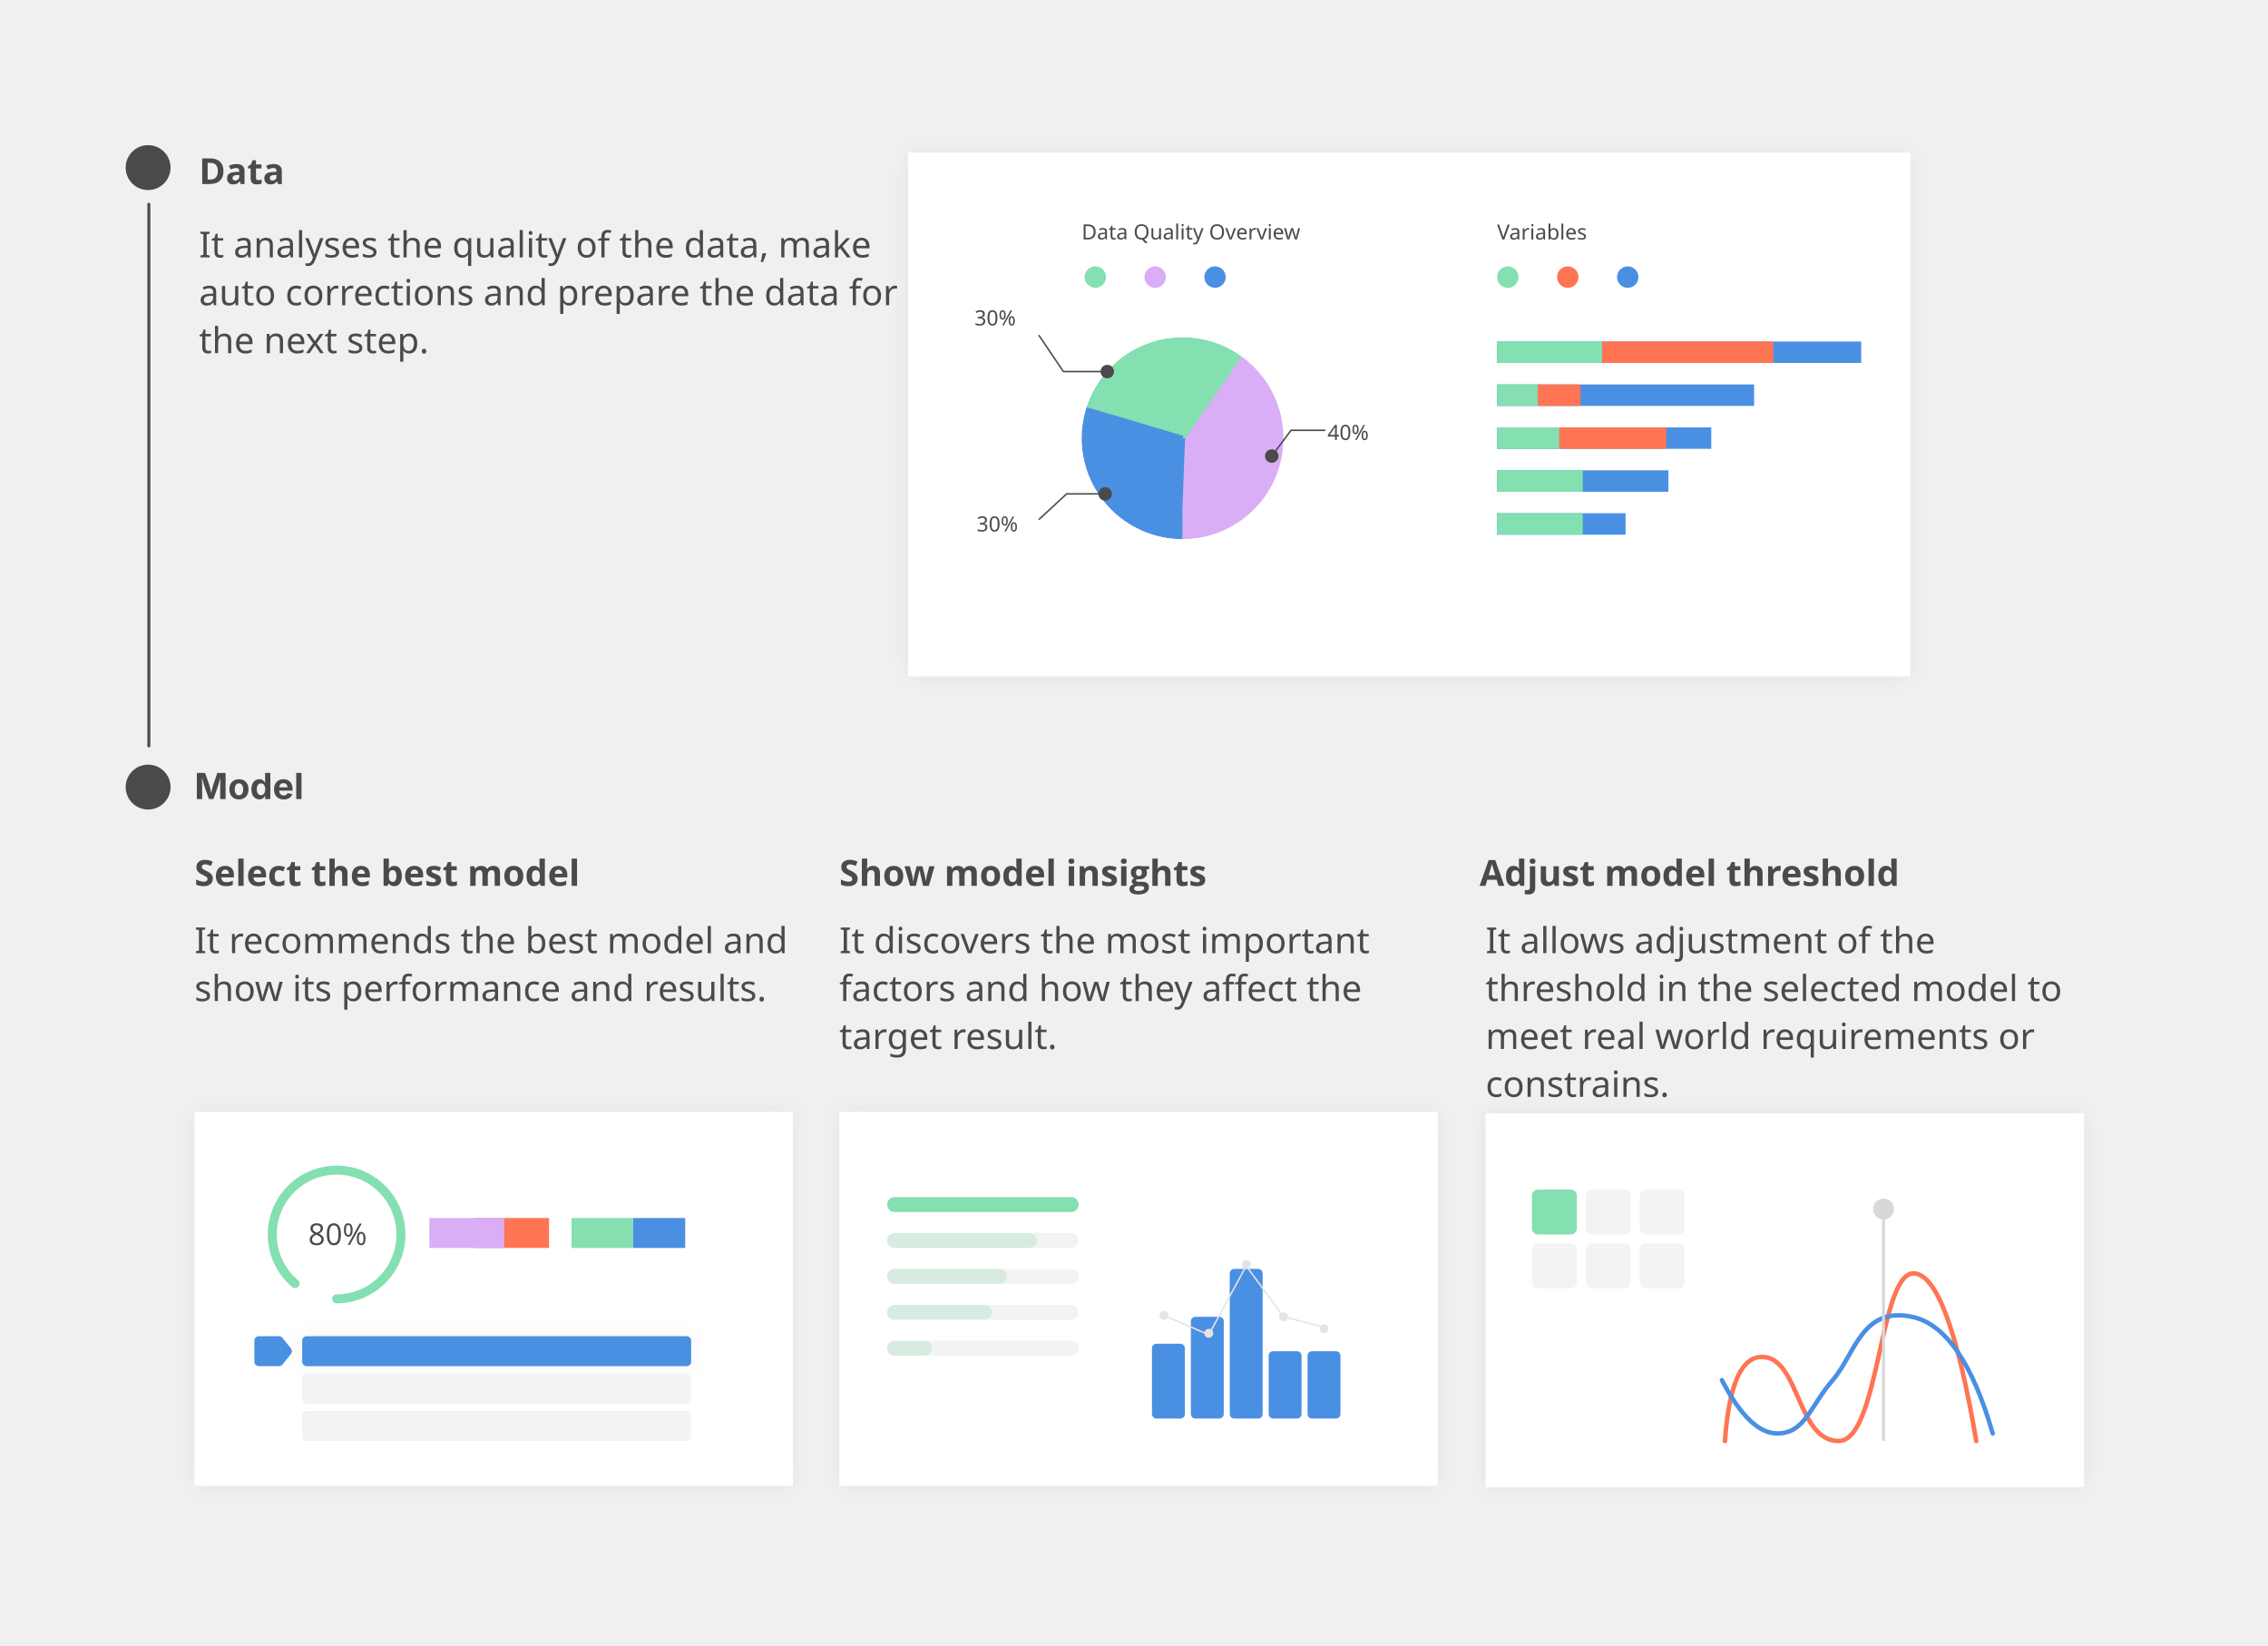
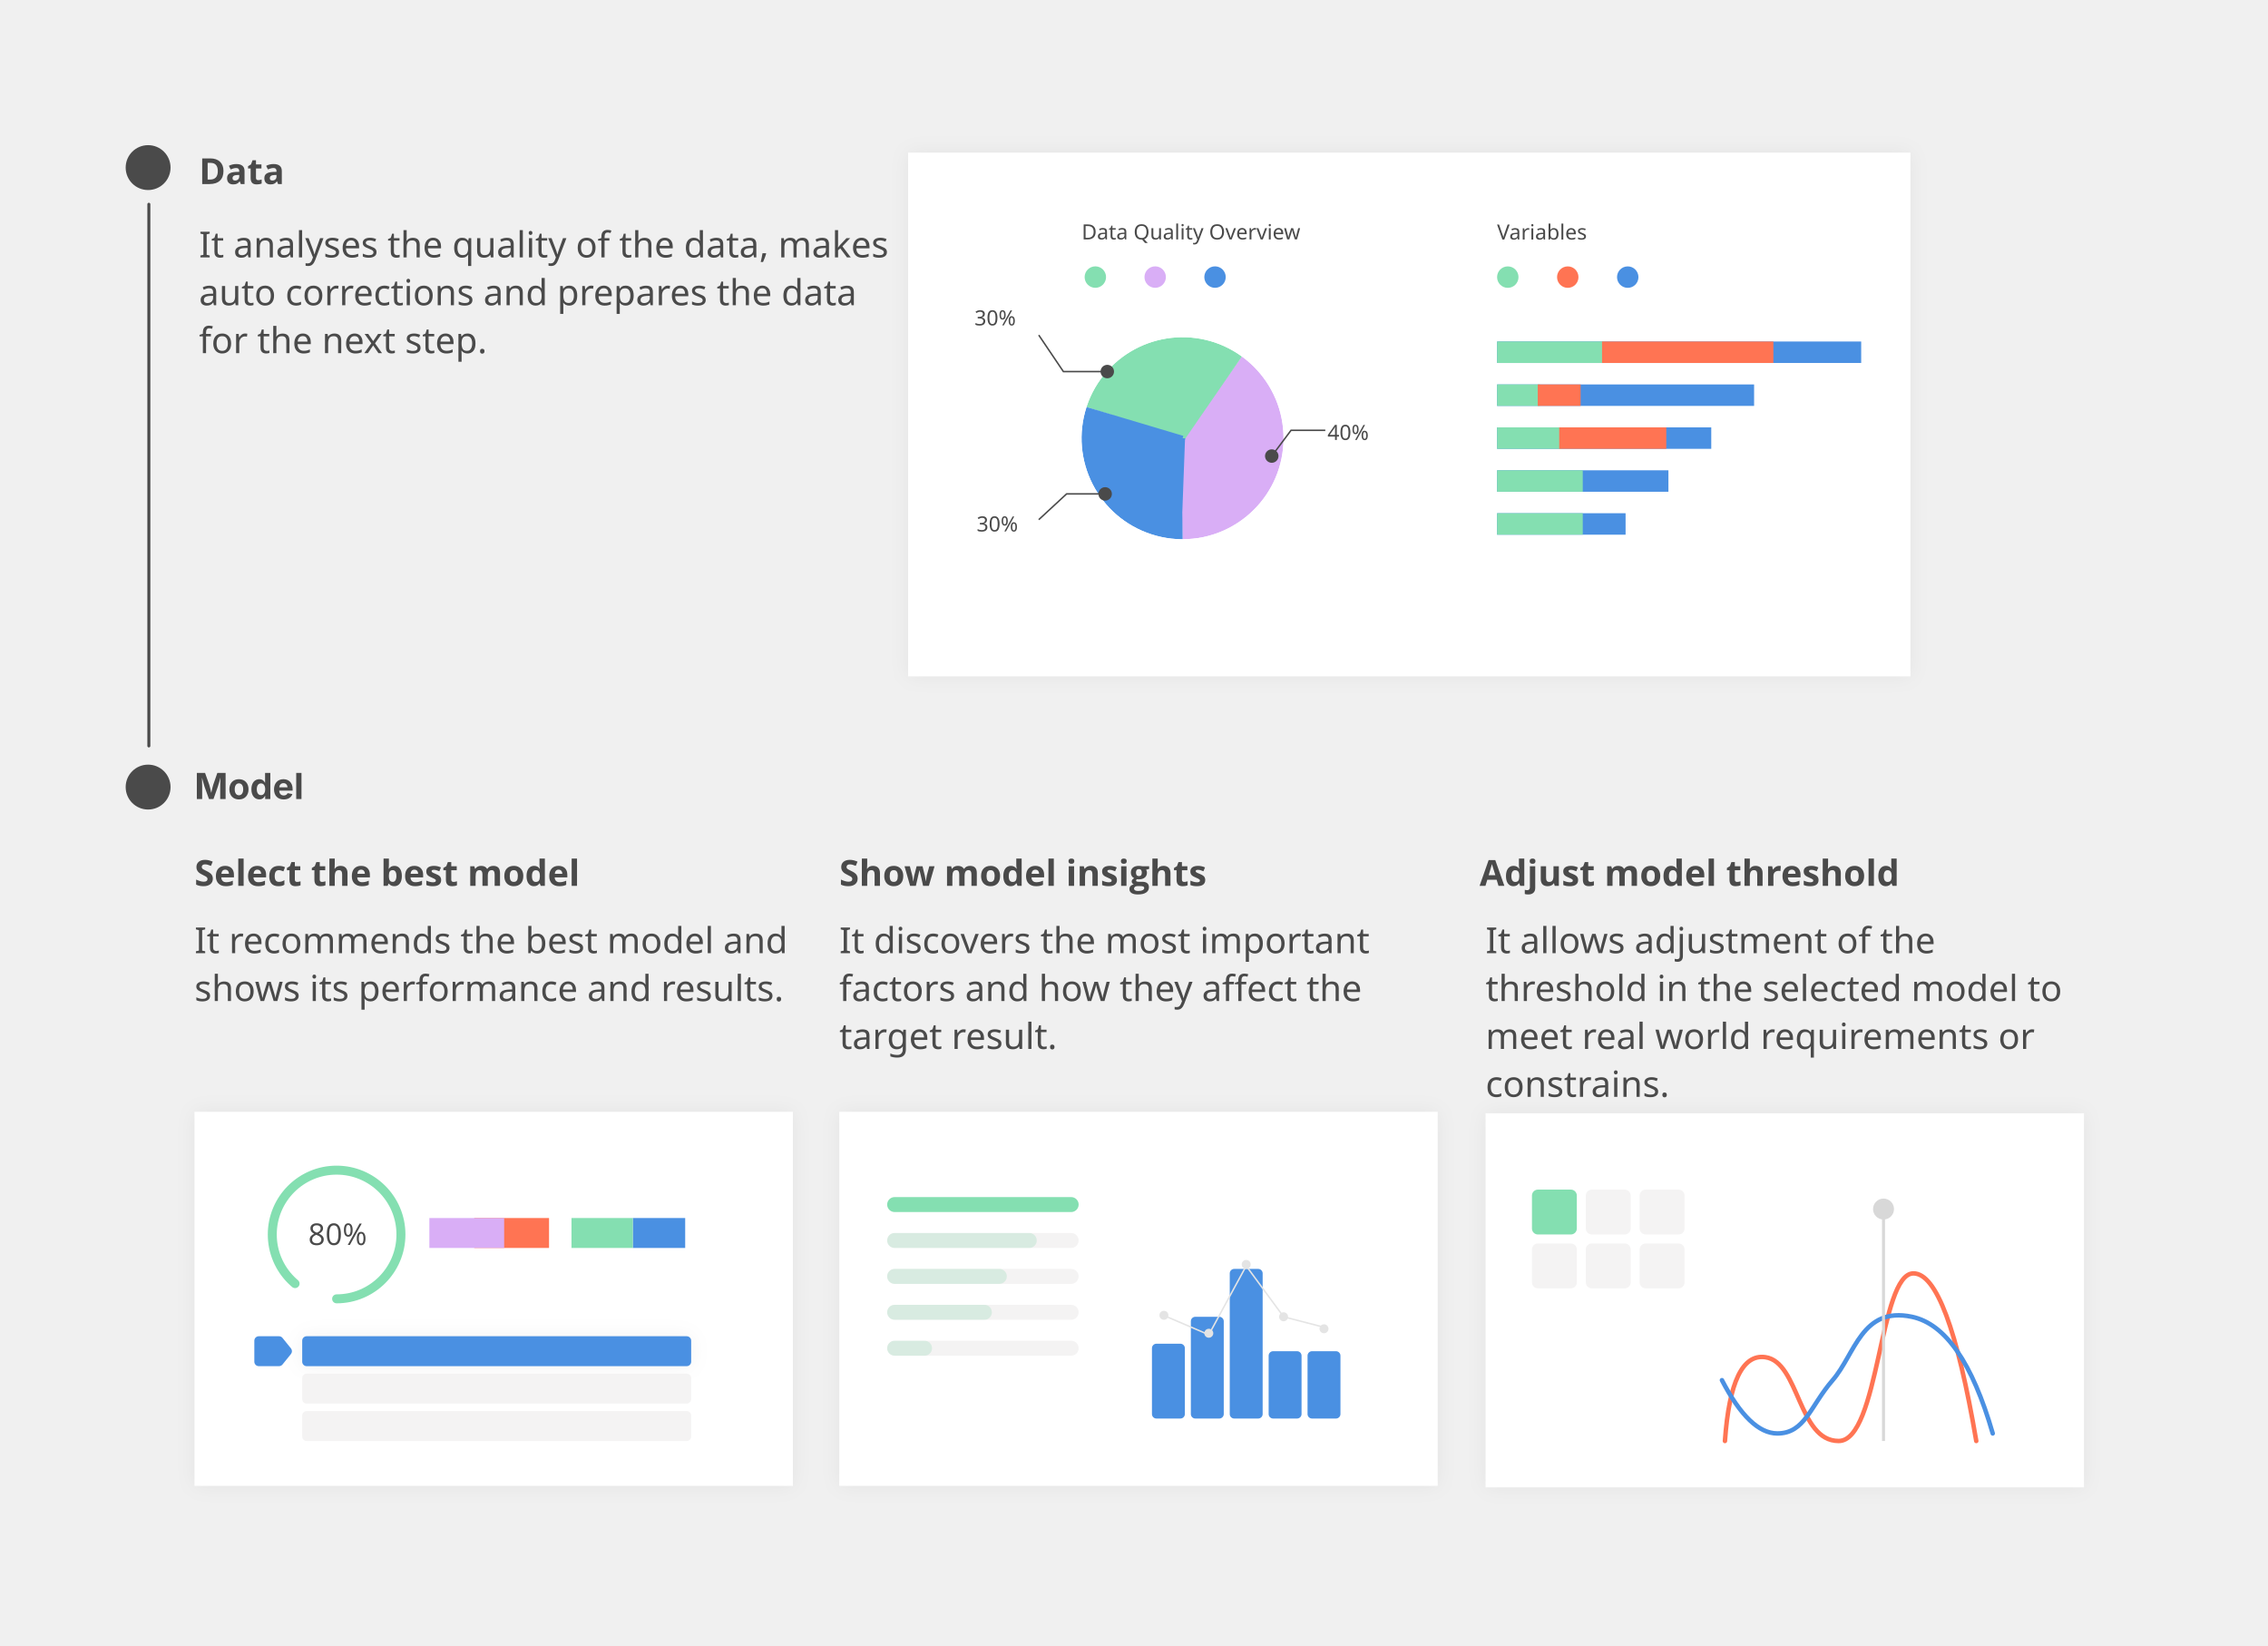
<svg xmlns="http://www.w3.org/2000/svg" xmlns:xlink="http://www.w3.org/1999/xlink" width="1516px" height="1100px" viewBox="0 0 1516 1100" version="1.1">
  <defs>
    <rect id="path-1" x="0" y="0" width="670" height="350" />
    <filter x="-2.9%" y="-5.6%" width="105.8%" height="111.1%" filterUnits="objectBoundingBox" id="filter-2">
      <feOffset dx="0" dy="0" in="SourceAlpha" result="shadowOffsetOuter1" />
      <feGaussianBlur stdDeviation="6.5" in="shadowOffsetOuter1" result="shadowBlurOuter1" />
      <feColorMatrix values="0 0 0 0 0   0 0 0 0 0   0 0 0 0 0  0 0 0 0.05 0" type="matrix" in="shadowBlurOuter1" />
    </filter>
    <circle id="path-3" cx="67.5" cy="67.5" r="67.5" />
    <path d="M67.5,135 C104.779,135 135,104.779 135,67.5 C135,30.221 104.779,0 67.5,0 C30.221,0 0,30.221 0,67.5 C0,104.779 30.221,135 67.5,135 Z" id="path-5" />
    <mask id="mask-6" maskContentUnits="userSpaceOnUse" maskUnits="objectBoundingBox" x="0" y="0" width="135" height="135" fill="white">
      <use xlink:href="#path-5" />
    </mask>
    <mask id="mask-8" maskContentUnits="userSpaceOnUse" maskUnits="objectBoundingBox" x="0" y="0" width="135" height="135" fill="white">
      <use xlink:href="#path-5" />
    </mask>
    <path d="M67.5,135 C104.779,135 135,104.779 135,67.5 C135,30.221 104.779,0 67.5,0 C30.221,0 0,30.221 0,67.5 C0,104.779 30.221,135 67.5,135 Z" id="path-9" />
    <mask id="mask-10" maskContentUnits="userSpaceOnUse" maskUnits="objectBoundingBox" x="0" y="0" width="135" height="135" fill="white">
      <use xlink:href="#path-9" />
    </mask>
    <mask id="mask-12" maskContentUnits="userSpaceOnUse" maskUnits="objectBoundingBox" x="0" y="0" width="135" height="135" fill="white">
      <use xlink:href="#path-9" />
    </mask>
    <path d="M67.5,135 C104.779,135 135,104.779 135,67.5 C135,30.221 104.779,0 67.5,0 C30.221,0 0,30.221 0,67.5 C0,104.779 30.221,135 67.5,135 Z" id="path-13" />
    <mask id="mask-14" maskContentUnits="userSpaceOnUse" maskUnits="objectBoundingBox" x="0" y="0" width="135" height="135" fill="white">
      <use xlink:href="#path-13" />
    </mask>
    <mask id="mask-16" maskContentUnits="userSpaceOnUse" maskUnits="objectBoundingBox" x="0" y="0" width="135" height="135" fill="white">
      <use xlink:href="#path-13" />
    </mask>
    <rect id="path-17" x="0" y="0" width="400" height="250" />
    <filter x="-4.9%" y="-7.8%" width="109.8%" height="115.6%" filterUnits="objectBoundingBox" id="filter-18">
      <feOffset dx="0" dy="0" in="SourceAlpha" result="shadowOffsetOuter1" />
      <feGaussianBlur stdDeviation="6.5" in="shadowOffsetOuter1" result="shadowBlurOuter1" />
      <feColorMatrix values="0 0 0 0 0   0 0 0 0 0   0 0 0 0 0  0 0 0 0.05 0" type="matrix" in="shadowBlurOuter1" />
    </filter>
    <rect id="path-19" x="72" y="150" width="260" height="20" rx="3" />
    <filter x="-7.5%" y="-97.5%" width="115.0%" height="295.0%" filterUnits="objectBoundingBox" id="filter-20">
      <feOffset dx="0" dy="0" in="SourceAlpha" result="shadowOffsetOuter1" />
      <feGaussianBlur stdDeviation="6.5" in="shadowOffsetOuter1" result="shadowBlurOuter1" />
      <feColorMatrix values="0 0 0 0 0   0 0 0 0 0   0 0 0 0 0  0 0 0 0.05 0" type="matrix" in="shadowBlurOuter1" />
    </filter>
    <rect id="path-21" x="0" y="0" width="400" height="250" />
    <filter x="-4.9%" y="-7.8%" width="109.8%" height="115.6%" filterUnits="objectBoundingBox" id="filter-22">
      <feOffset dx="0" dy="0" in="SourceAlpha" result="shadowOffsetOuter1" />
      <feGaussianBlur stdDeviation="6.5" in="shadowOffsetOuter1" result="shadowBlurOuter1" />
      <feColorMatrix values="0 0 0 0 0   0 0 0 0 0   0 0 0 0 0  0 0 0 0.05 0" type="matrix" in="shadowBlurOuter1" />
    </filter>
    <rect id="path-23" x="0" y="0" width="400" height="250" />
    <filter x="-4.9%" y="-7.8%" width="109.8%" height="115.6%" filterUnits="objectBoundingBox" id="filter-24">
      <feOffset dx="0" dy="0" in="SourceAlpha" result="shadowOffsetOuter1" />
      <feGaussianBlur stdDeviation="6.5" in="shadowOffsetOuter1" result="shadowBlurOuter1" />
      <feColorMatrix values="0 0 0 0 0   0 0 0 0 0   0 0 0 0 0  0 0 0 0.05 0" type="matrix" in="shadowBlurOuter1" />
    </filter>
  </defs>
  <g id="Artboard" stroke="none" stroke-width="1" fill="none" fill-rule="evenodd">
    <g id="Group-2" transform="translate(133, 97)">
      <text id="Data" font-family="OpenSans-Bold, Open Sans" font-size="24" font-weight="bold" fill="#4A4A4A">
        <tspan x="0" y="26">Data</tspan>
      </text>
      <text id="It-analyses-the-qual" font-family="Raleway-Regular, Raleway" font-size="24" font-weight="normal" line-spacing="32" fill="#4A4A4A">
-         <tspan x="0" y="75">It analyses the quality of the data, make </tspan>
-         <tspan x="0" y="107">auto corrections and prepare the data for </tspan>
-         <tspan x="0" y="139">the next step.</tspan>
+         <tspan x="0" y="75">It analyses the quality of the data, makes </tspan>
+         <tspan x="0" y="107">auto corrections and prepares the data </tspan>
+         <tspan x="0" y="139">for the next step.</tspan>
      </text>
      <g id="Data" transform="translate(474, 5)">
        <g id="Group">
          <g id="Rectangle" fill-rule="nonzero">
            <use fill="black" fill-opacity="1" filter="url(#filter-2)" xlink:href="#path-1" />
            <use fill="#FFFFFF" xlink:href="#path-1" />
          </g>
          <g id="Bars" transform="translate(393.6966, 126.2295)" fill-rule="nonzero">
            <rect id="Rectangle-2" fill="#4A90E2" x="0" y="0" width="243.376" height="14.344" />
            <rect id="Rectangle-2-Copy" fill="#84DFB1" x="0" y="0" width="71.581" height="14.344" />
            <rect id="Rectangle-2-Copy" fill="#FF7453" x="70.15" y="0" width="114.53" height="14.344" />
            <rect id="Rectangle-2" fill="#4A90E2" x="0" y="28.689" width="171.795" height="14.344" />
            <rect id="Rectangle-2-Copy-2" fill="#84DFB1" x="0" y="28.689" width="28.632" height="14.344" />
            <rect id="Rectangle-2-Copy-2" fill="#FF7453" x="27.201" y="28.689" width="28.632" height="14.344" />
            <rect id="Rectangle-2" fill="#4A90E2" x="0" y="57.377" width="143.162" height="14.344" />
            <rect id="Rectangle-2-Copy-3" fill="#84DFB1" x="0" y="57.377" width="42.949" height="14.344" />
            <rect id="Rectangle-2-Copy-3" fill="#FF7453" x="41.517" y="57.377" width="71.581" height="14.344" />
            <rect id="Rectangle-2" fill="#4A90E2" x="0" y="86.066" width="114.53" height="14.344" />
            <rect id="Rectangle-2-Copy-4" fill="#84DFB1" x="0" y="86.066" width="57.265" height="14.344" />
            <rect id="Rectangle-2" fill="#4A90E2" x="0" y="114.754" width="85.897" height="14.344" />
            <rect id="Rectangle-2-Copy-5" fill="#84DFB1" x="0" y="114.754" width="57.265" height="14.344" />
          </g>
          <g id="5-Slices-Pie-Chart" transform="translate(115.9615, 123.3607)">
            <g id="3-Slices-Pie-Chart">
              <g>
                <mask id="mask-4" fill="white">
                  <use xlink:href="#path-3" />
                </mask>
                <g id="Oval-2" fill-rule="nonzero" />
                <mask id="mask-7" fill="white">
                  <use xlink:href="#path-5" />
                </mask>
                <g id="#161032:40%" stroke="#D9AEF6" mask="url(#mask-6)" stroke-width="135" stroke-dasharray="169.714,675" fill-rule="nonzero">
                  <use mask="url(#mask-8)" xlink:href="#path-5" />
                </g>
                <mask id="mask-11" fill="white">
                  <use xlink:href="#path-9" />
                </mask>
                <g id="#FAFF81:30%" stroke="#84DFB1" mask="url(#mask-10)" stroke-width="135" stroke-dasharray="127.286,675" fill-rule="nonzero" transform="translate(67.5, 67.5) rotate(-144) translate(-67.5, -67.5) ">
                  <use mask="url(#mask-12)" xlink:href="#path-9" />
                </g>
                <mask id="mask-15" fill="white">
                  <use xlink:href="#path-13" />
                </mask>
                <g id="#FFC53A:30%" stroke="#4A90E2" mask="url(#mask-14)" stroke-width="135" stroke-dasharray="127.286,675" fill-rule="nonzero" transform="translate(67.5, 67.5) rotate(-252) translate(-67.5, -67.5) ">
                  <use mask="url(#mask-16)" xlink:href="#path-13" />
                </g>
              </g>
            </g>
          </g>
          <g id="Numbers" transform="translate(44.38034, 101.9754)" fill="#4A4A4A">
            <text id="40%" font-family="Raleway-Regular, Raleway" font-size="14" font-weight="normal">
              <tspan x="235.923" y="90.033">40%</tspan>
            </text>
            <text id="30%" font-family="Raleway-Regular, Raleway" font-size="14" font-weight="normal">
              <tspan x="0" y="13.475">30%</tspan>
            </text>
            <text id="30%" font-family="Raleway-Regular, Raleway" font-size="14" font-weight="normal">
              <tspan x="1.432" y="151.18">30%</tspan>
            </text>
            <path id="Path-2" d="M196.004,104.414 C197.994,105.903 200.814,105.498 202.303,103.508 C203.793,101.518 203.387,98.698 201.397,97.209 C199.408,95.72 196.588,96.125 195.098,98.115 C193.609,100.104 194.015,102.925 196.004,104.414 Z M201.478,97.936 L211.986,83.898 L211.585,84.098 L234.491,84.098 L234.491,83.098 L211.585,83.098 L211.335,83.098 L211.185,83.299 L200.677,97.337 L201.478,97.936 Z" fill-rule="nonzero" />
            <path id="Path-5" d="M91.829,126.098 C91.829,123.613 89.814,121.598 87.329,121.598 C84.844,121.598 82.829,123.613 82.829,126.098 C82.829,128.584 84.844,130.598 87.329,130.598 C89.814,130.598 91.829,128.584 91.829,126.098 Z M83.329,125.598 L61.56,125.598 L61.364,125.598 L61.22,125.731 L42.609,142.944 L43.288,143.679 L61.899,126.465 L61.56,126.598 L83.329,126.598 L83.329,125.598 Z" fill-rule="nonzero" />
            <path id="Path-6" d="M93.261,44.336 C93.261,41.851 91.246,39.836 88.761,39.836 C86.275,39.836 84.261,41.851 84.261,44.336 C84.261,46.821 86.275,48.836 88.761,48.836 C91.246,48.836 93.261,46.821 93.261,44.336 Z M84.761,43.836 L59.412,43.836 L59.827,44.056 L43.363,19.671 L42.534,20.231 L58.998,44.616 L59.147,44.836 L59.412,44.836 L84.761,44.836 L84.761,43.836 Z" fill-rule="nonzero" />
          </g>
          <text id="Data-Quality-Overvie" font-family="Raleway-Regular, Raleway" font-size="14" font-weight="normal" fill="#4A4A4A">
            <tspan x="116" y="58">Data Quality Overview</tspan>
          </text>
          <text id="Variables" font-family="Raleway-Regular, Raleway" font-size="14" font-weight="normal" fill="#4A4A4A">
            <tspan x="393.697" y="58.074">Variables</tspan>
          </text>
        </g>
        <ellipse id="Oval" fill="#84DFB1" fill-rule="nonzero" cx="400.855" cy="83.197" rx="7.158" ry="7.172" />
        <ellipse id="Oval" fill="#FF7453" fill-rule="nonzero" cx="440.94" cy="83.197" rx="7.158" ry="7.172" />
        <ellipse id="Oval" fill="#4A90E2" fill-rule="nonzero" cx="481.026" cy="83.197" rx="7.158" ry="7.172" />
        <ellipse id="Oval" fill="#84DFB1" fill-rule="nonzero" cx="125.158" cy="83.172" rx="7.158" ry="7.172" />
        <ellipse id="Oval" fill="#D9AEF6" fill-rule="nonzero" cx="165.158" cy="83.172" rx="7.158" ry="7.172" />
        <ellipse id="Oval" fill="#4A90E2" fill-rule="nonzero" cx="205.158" cy="83.172" rx="7.158" ry="7.172" />
      </g>
    </g>
    <text id="Select-the-best-mode" font-family="OpenSans-Bold, Open Sans" font-size="24" font-weight="bold" fill="#4A4A4A">
      <tspan x="130" y="592">Select the best model</tspan>
    </text>
    <text id="Model" font-family="SFProDisplay-Bold, SF Pro Display" font-size="24" font-weight="bold" fill="#4A4A4A">
      <tspan x="130" y="534">Model</tspan>
    </text>
    <path d="M99.5,136.5 L99.5,498.5" id="Line" stroke="#4A4A4A" stroke-width="2" stroke-linecap="round" fill-rule="nonzero" />
    <text id="Show-model-insights" font-family="OpenSans-Bold, Open Sans" font-size="24" font-weight="bold" fill="#4A4A4A">
      <tspan x="561" y="592">Show model insights</tspan>
    </text>
    <text id="Adjust-model-thresho" font-family="OpenSans-Bold, Open Sans" font-size="24" font-weight="bold" fill="#4A4A4A">
      <tspan x="989" y="592">Adjust model threshold</tspan>
    </text>
    <g id="ModelResults" transform="translate(130, 743)">
      <g id="Group">
        <g id="Rectangle" fill-rule="nonzero">
          <use fill="black" fill-opacity="1" filter="url(#filter-18)" xlink:href="#path-17" />
          <use fill="#FFFFFF" xlink:href="#path-17" />
        </g>
        <g id="Rectangle-3" fill-rule="nonzero">
          <use fill="black" fill-opacity="1" filter="url(#filter-20)" xlink:href="#path-19" />
          <use fill="#4A90E2" xlink:href="#path-19" />
        </g>
        <rect id="Rectangle-3" fill="#F4F3F3" fill-rule="nonzero" x="72" y="175" width="260" height="20" rx="3" />
        <rect id="Rectangle-3" fill="#F4F3F3" fill-rule="nonzero" x="72" y="200" width="260" height="20" rx="3" />
        <path d="M95,125 C118.748,125 138,105.748 138,82 C138,58.252 118.748,39 95,39 C71.252,39 52,58.252 52,82 C52,105.748 71.252,125 95,125 Z" id="Oval" stroke="#84DFB1" stroke-width="6" fill="#FFFFFF" fill-rule="nonzero" stroke-linecap="round" stroke-linejoin="round" stroke-dasharray="240" />
        <text id="80%" font-family="OpenSans, Open Sans" font-size="20" font-weight="normal" fill="#4A4A4A">
          <tspan x="76" y="89">80%</tspan>
        </text>
        <g id="Bars" transform="translate(157, 71)" fill-rule="nonzero">
          <rect id="Rectangle-2" fill="#4A90E2" x="136" y="0" width="35" height="20" />
          <rect id="Rectangle-2-Copy" fill="#FF7453" x="30" y="0" width="50" height="20" />
          <rect id="Rectangle-2-Copy-2" fill="#D9AEF6" x="0" y="0" width="50" height="20" />
          <rect id="Rectangle-2-Copy" fill="#84DFB1" x="95" y="0" width="41" height="20" />
        </g>
      </g>
      <path d="M43,150 L56.497,150 C57.404,150 58.262,150.41 58.832,151.116 L64.48,158.116 C65.367,159.215 65.367,160.785 64.48,161.884 L58.832,168.884 C58.262,169.59 57.404,170 56.497,170 L43,170 C41.343,170 40,168.657 40,167 L40,153 C40,151.343 41.343,150 43,150 Z" id="Rectangle-4" fill="#4A90E2" fill-rule="nonzero" />
    </g>
    <g id="ModelInsights" transform="translate(561, 743)" fill-rule="nonzero">
      <g id="Group">
        <g id="Rectangle">
          <use fill="black" fill-opacity="1" filter="url(#filter-22)" xlink:href="#path-21" />
          <use fill="#FFFFFF" xlink:href="#path-21" />
        </g>
        <rect id="Rectangle-6" fill="#4A90E2" x="235" y="137" width="22" height="68" rx="3" />
        <rect id="Rectangle-6" fill="#4A90E2" x="209" y="155" width="22" height="50" rx="3" />
        <rect id="Rectangle-6" fill="#4A90E2" x="261" y="105" width="22" height="100" rx="3" />
        <rect id="Rectangle-6" fill="#4A90E2" x="287" y="160" width="22" height="45" rx="3" />
        <rect id="Rectangle-6" fill="#4A90E2" x="313" y="160" width="22" height="45" rx="3" />
        <rect id="Rectangle-5" fill="#84DFB1" x="32" y="57" width="128" height="10" rx="5" />
        <rect id="Rectangle-5" fill="#F4F3F3" x="32" y="81" width="128" height="10" rx="5" />
        <rect id="Rectangle-5" fill="#F4F3F3" x="32" y="105" width="128" height="10" rx="5" />
        <rect id="Rectangle-5" fill="#F4F3F3" x="32" y="129" width="128" height="10" rx="5" />
        <rect id="Rectangle-5" fill="#F4F3F3" x="32" y="153" width="128" height="10" rx="5" />
        <rect id="Rectangle-5" fill-opacity="0.4" fill="#B0DEC7" x="32" y="81" width="100" height="10" rx="5" />
        <rect id="Rectangle-5" fill-opacity="0.4" fill="#B0DEC7" x="32" y="105" width="80" height="10" rx="5" />
        <rect id="Rectangle-5" fill-opacity="0.4" fill="#B0DEC7" x="32" y="129" width="70" height="10" rx="5" />
        <rect id="Rectangle-5" fill-opacity="0.4" fill="#B0DEC7" x="32" y="153" width="30" height="10" rx="5" />
        <polyline id="Path-2" stroke="#E4E4E4" points="219 137 247 149 272 103 297 137 324 144" />
        <circle id="Oval-3" fill="#E4E4E4" cx="247" cy="148" r="3" />
        <circle id="Oval-3" fill="#E4E4E4" cx="217" cy="136" r="3" />
        <circle id="Oval-3" fill="#E4E4E4" cx="272" cy="102" r="3" />
        <circle id="Oval-3" fill="#E4E4E4" cx="297" cy="137" r="3" />
        <circle id="Oval-3" fill="#E4E4E4" cx="324" cy="145" r="3" />
      </g>
    </g>
    <g id="ModelParameters" transform="translate(993, 744)" fill-rule="nonzero">
      <g id="Group">
        <g id="Rectangle">
          <use fill="black" fill-opacity="1" filter="url(#filter-24)" xlink:href="#path-23" />
          <use fill="#FFFFFF" xlink:href="#path-23" />
        </g>
        <rect id="Rectangle-7" fill="#84DFB1" x="31" y="51" width="30" height="30" rx="4" />
        <rect id="Rectangle-7" fill="#F4F3F3" x="67" y="51" width="30" height="30" rx="4" />
        <rect id="Rectangle-7" fill="#F4F3F3" x="103" y="51" width="30" height="30" rx="4" />
        <rect id="Rectangle-7" fill="#F4F3F3" x="103" y="87" width="30" height="30" rx="4" />
        <rect id="Rectangle-7" fill="#F4F3F3" x="67" y="87" width="30" height="30" rx="4" />
        <rect id="Rectangle-7" fill="#F4F3F3" x="31" y="87" width="30" height="30" rx="4" />
      </g>
      <path d="M160,219 C162.804,179.518 171.804,160.851 187,163 C209.794,166.223 208.872,219 236,219 C263.128,219 263.128,107 286,107 C301.248,107 315.248,144.333 328,219" id="Path-3" stroke="#FF7453" stroke-width="3" stroke-linecap="round" stroke-linejoin="round" />
      <circle id="Oval-4" fill="#D8D8D8" cx="266" cy="64" r="7" />
      <path d="M158,178.372 C170.333,202.095 182.667,213.957 195,213.957 C213.5,213.957 217,195.65 232,178.372 C247,161.094 251.429,128.898 285,136.009 C307.38,140.75 325.38,166.732 339,213.957" id="Path-4" stroke="#4A90E2" stroke-width="3" stroke-linecap="round" />
      <path d="M266,66 L266,219" id="Path-5" stroke="#D8D8D8" stroke-width="2" />
    </g>
    <circle id="Oval-5" fill="#4A4A4A" fill-rule="nonzero" cx="99" cy="112" r="15" />
    <circle id="Oval-5" fill="#4A4A4A" fill-rule="nonzero" cx="99" cy="526" r="15" />
    <text id="It-recommends-the-be" font-family="Raleway-Regular, Raleway" font-size="24" font-weight="normal" line-spacing="32" fill="#4A4A4A">
      <tspan x="130" y="637">It recommends the best model and </tspan>
-       <tspan x="130" y="669">show its performance and results.</tspan>
+       <tspan x="130" y="669">shows its performance and results.</tspan>
    </text>
    <text id="It-discovers-the-mos" font-family="Raleway-Regular, Raleway" font-size="24" font-weight="normal" line-spacing="32" fill="#4A4A4A">
      <tspan x="561" y="637">It discovers the most important </tspan>
      <tspan x="561" y="669">factors and how they affect the </tspan>
      <tspan x="561" y="701">target result.</tspan>
    </text>
    <text id="It-allows-adjustment" font-family="Raleway-Regular, Raleway" font-size="24" font-weight="normal" line-spacing="32" fill="#4A4A4A">
      <tspan x="993" y="637">It allows adjustment of the </tspan>
      <tspan x="993" y="669">threshold in the selected model to </tspan>
      <tspan x="993" y="701">meet real world requirements or </tspan>
      <tspan x="993" y="733">constrains.</tspan>
    </text>
  </g>
</svg>
